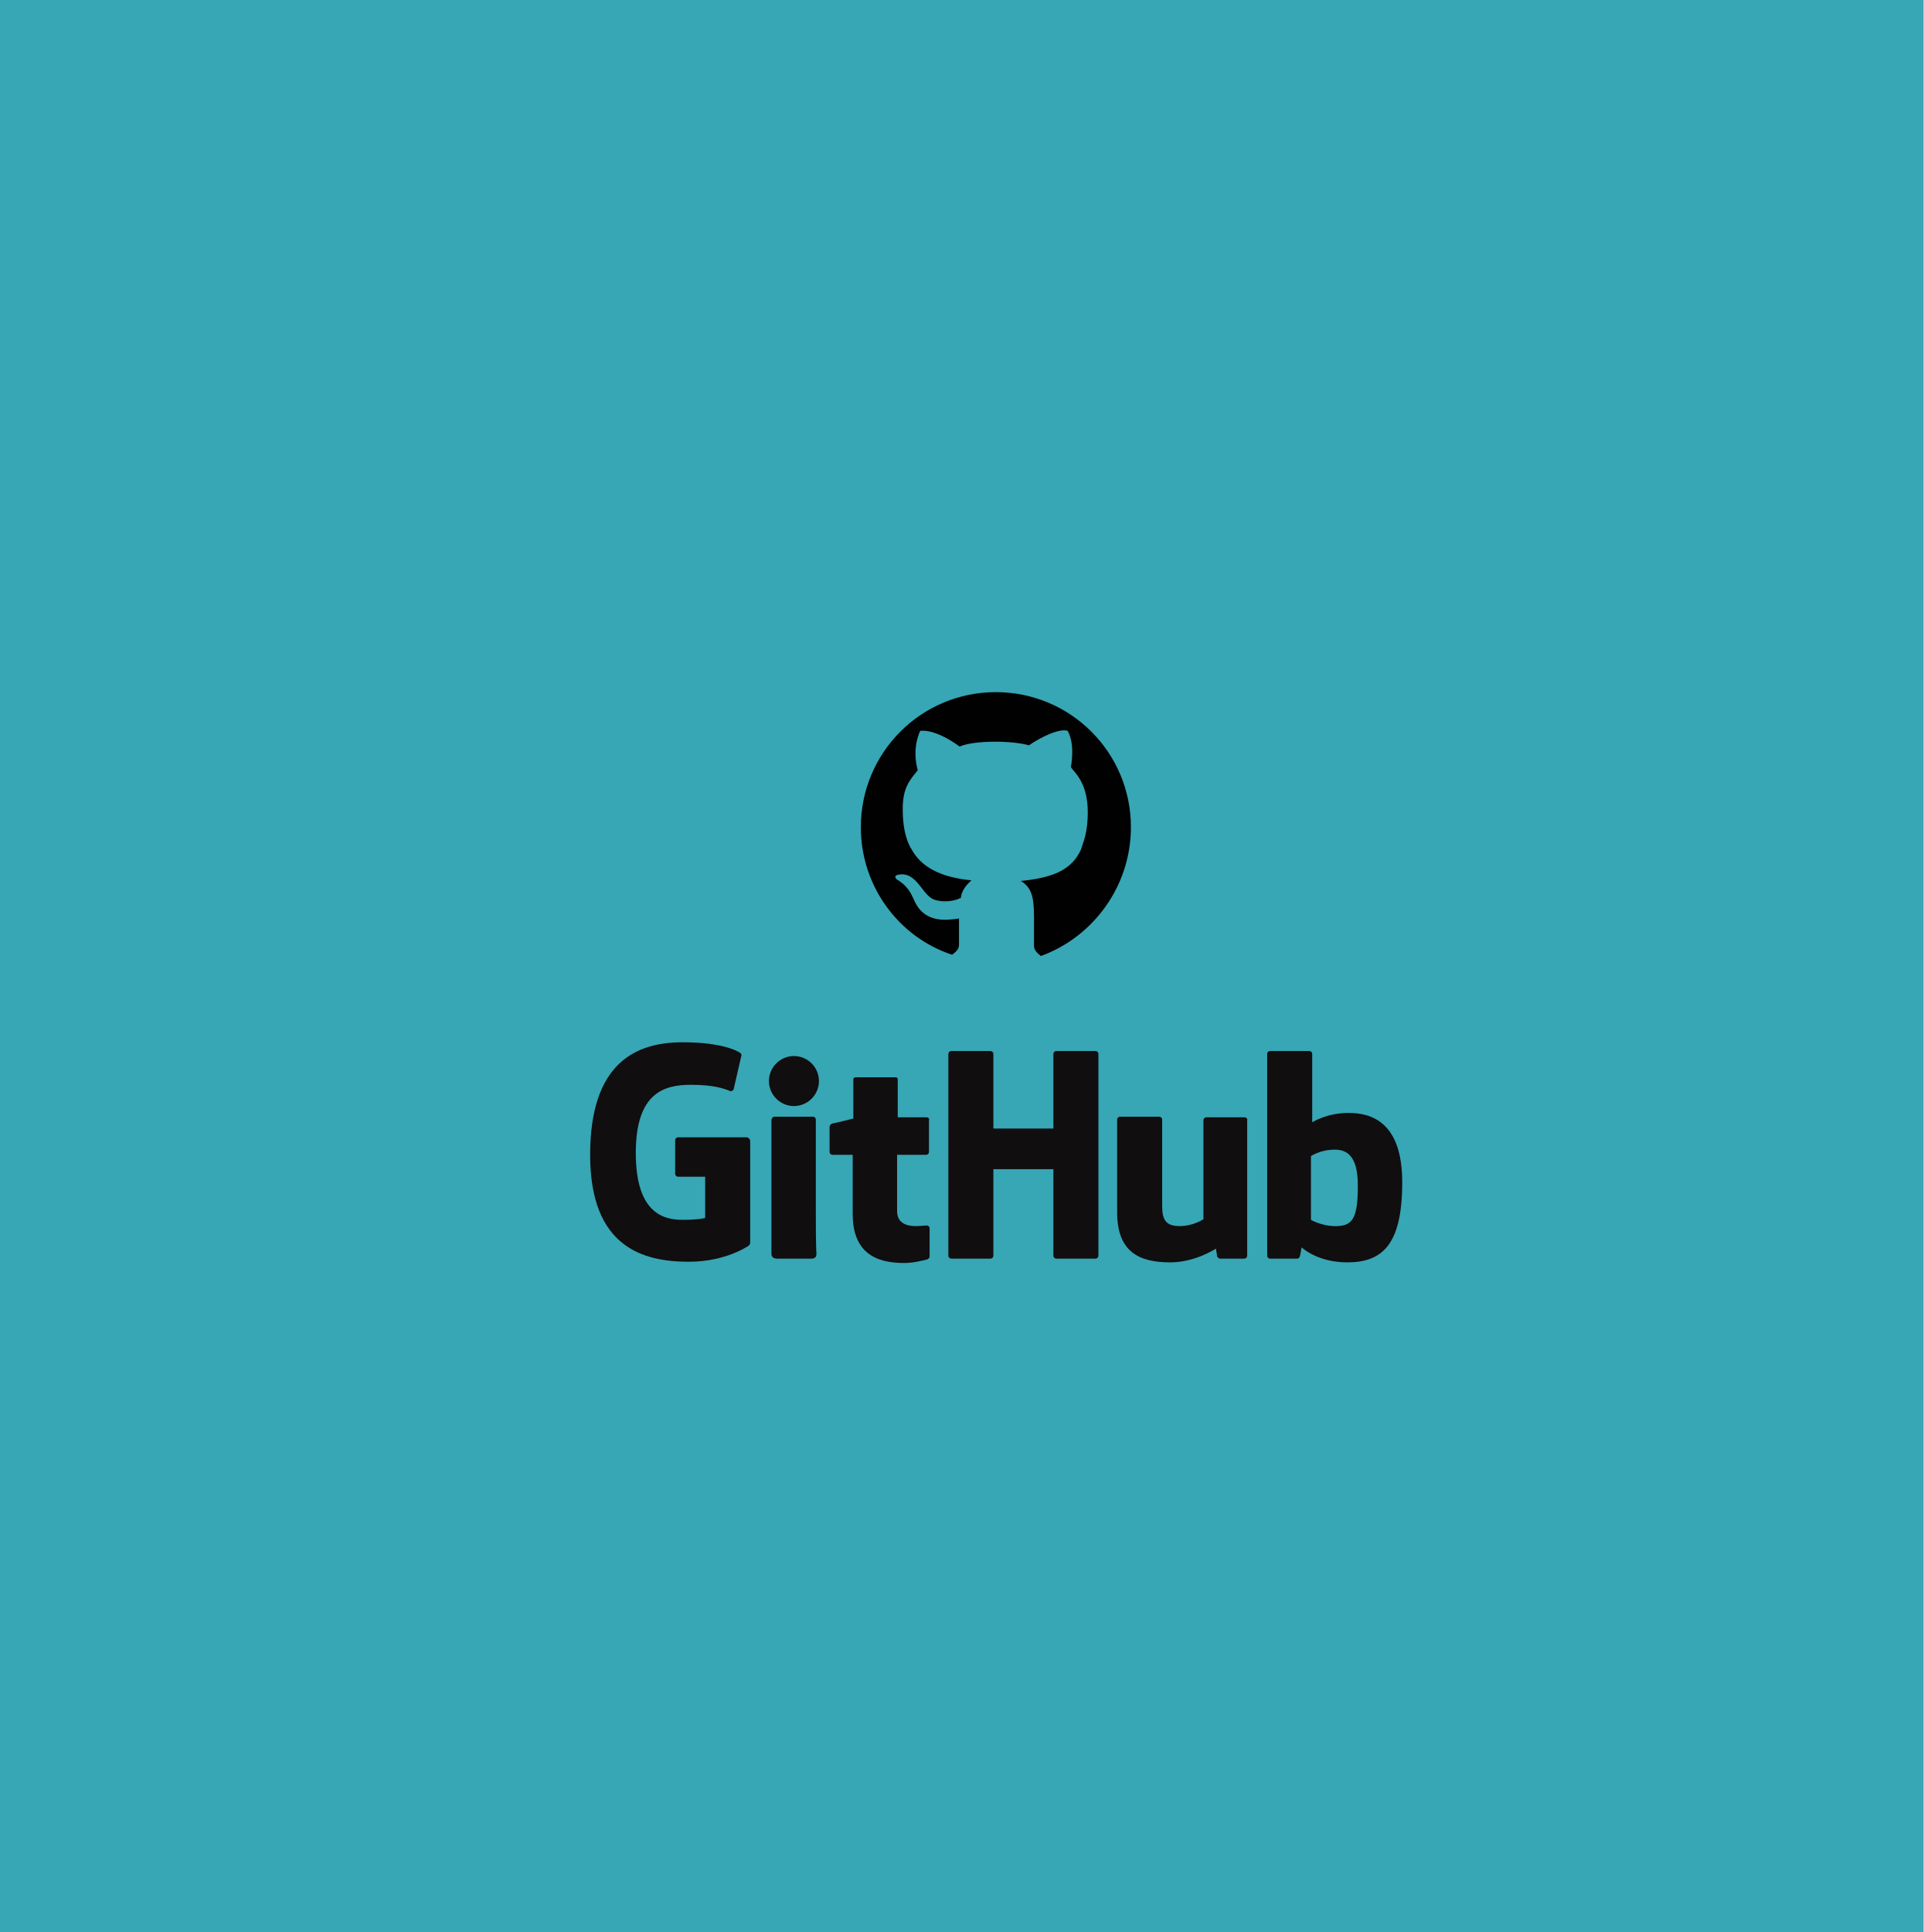
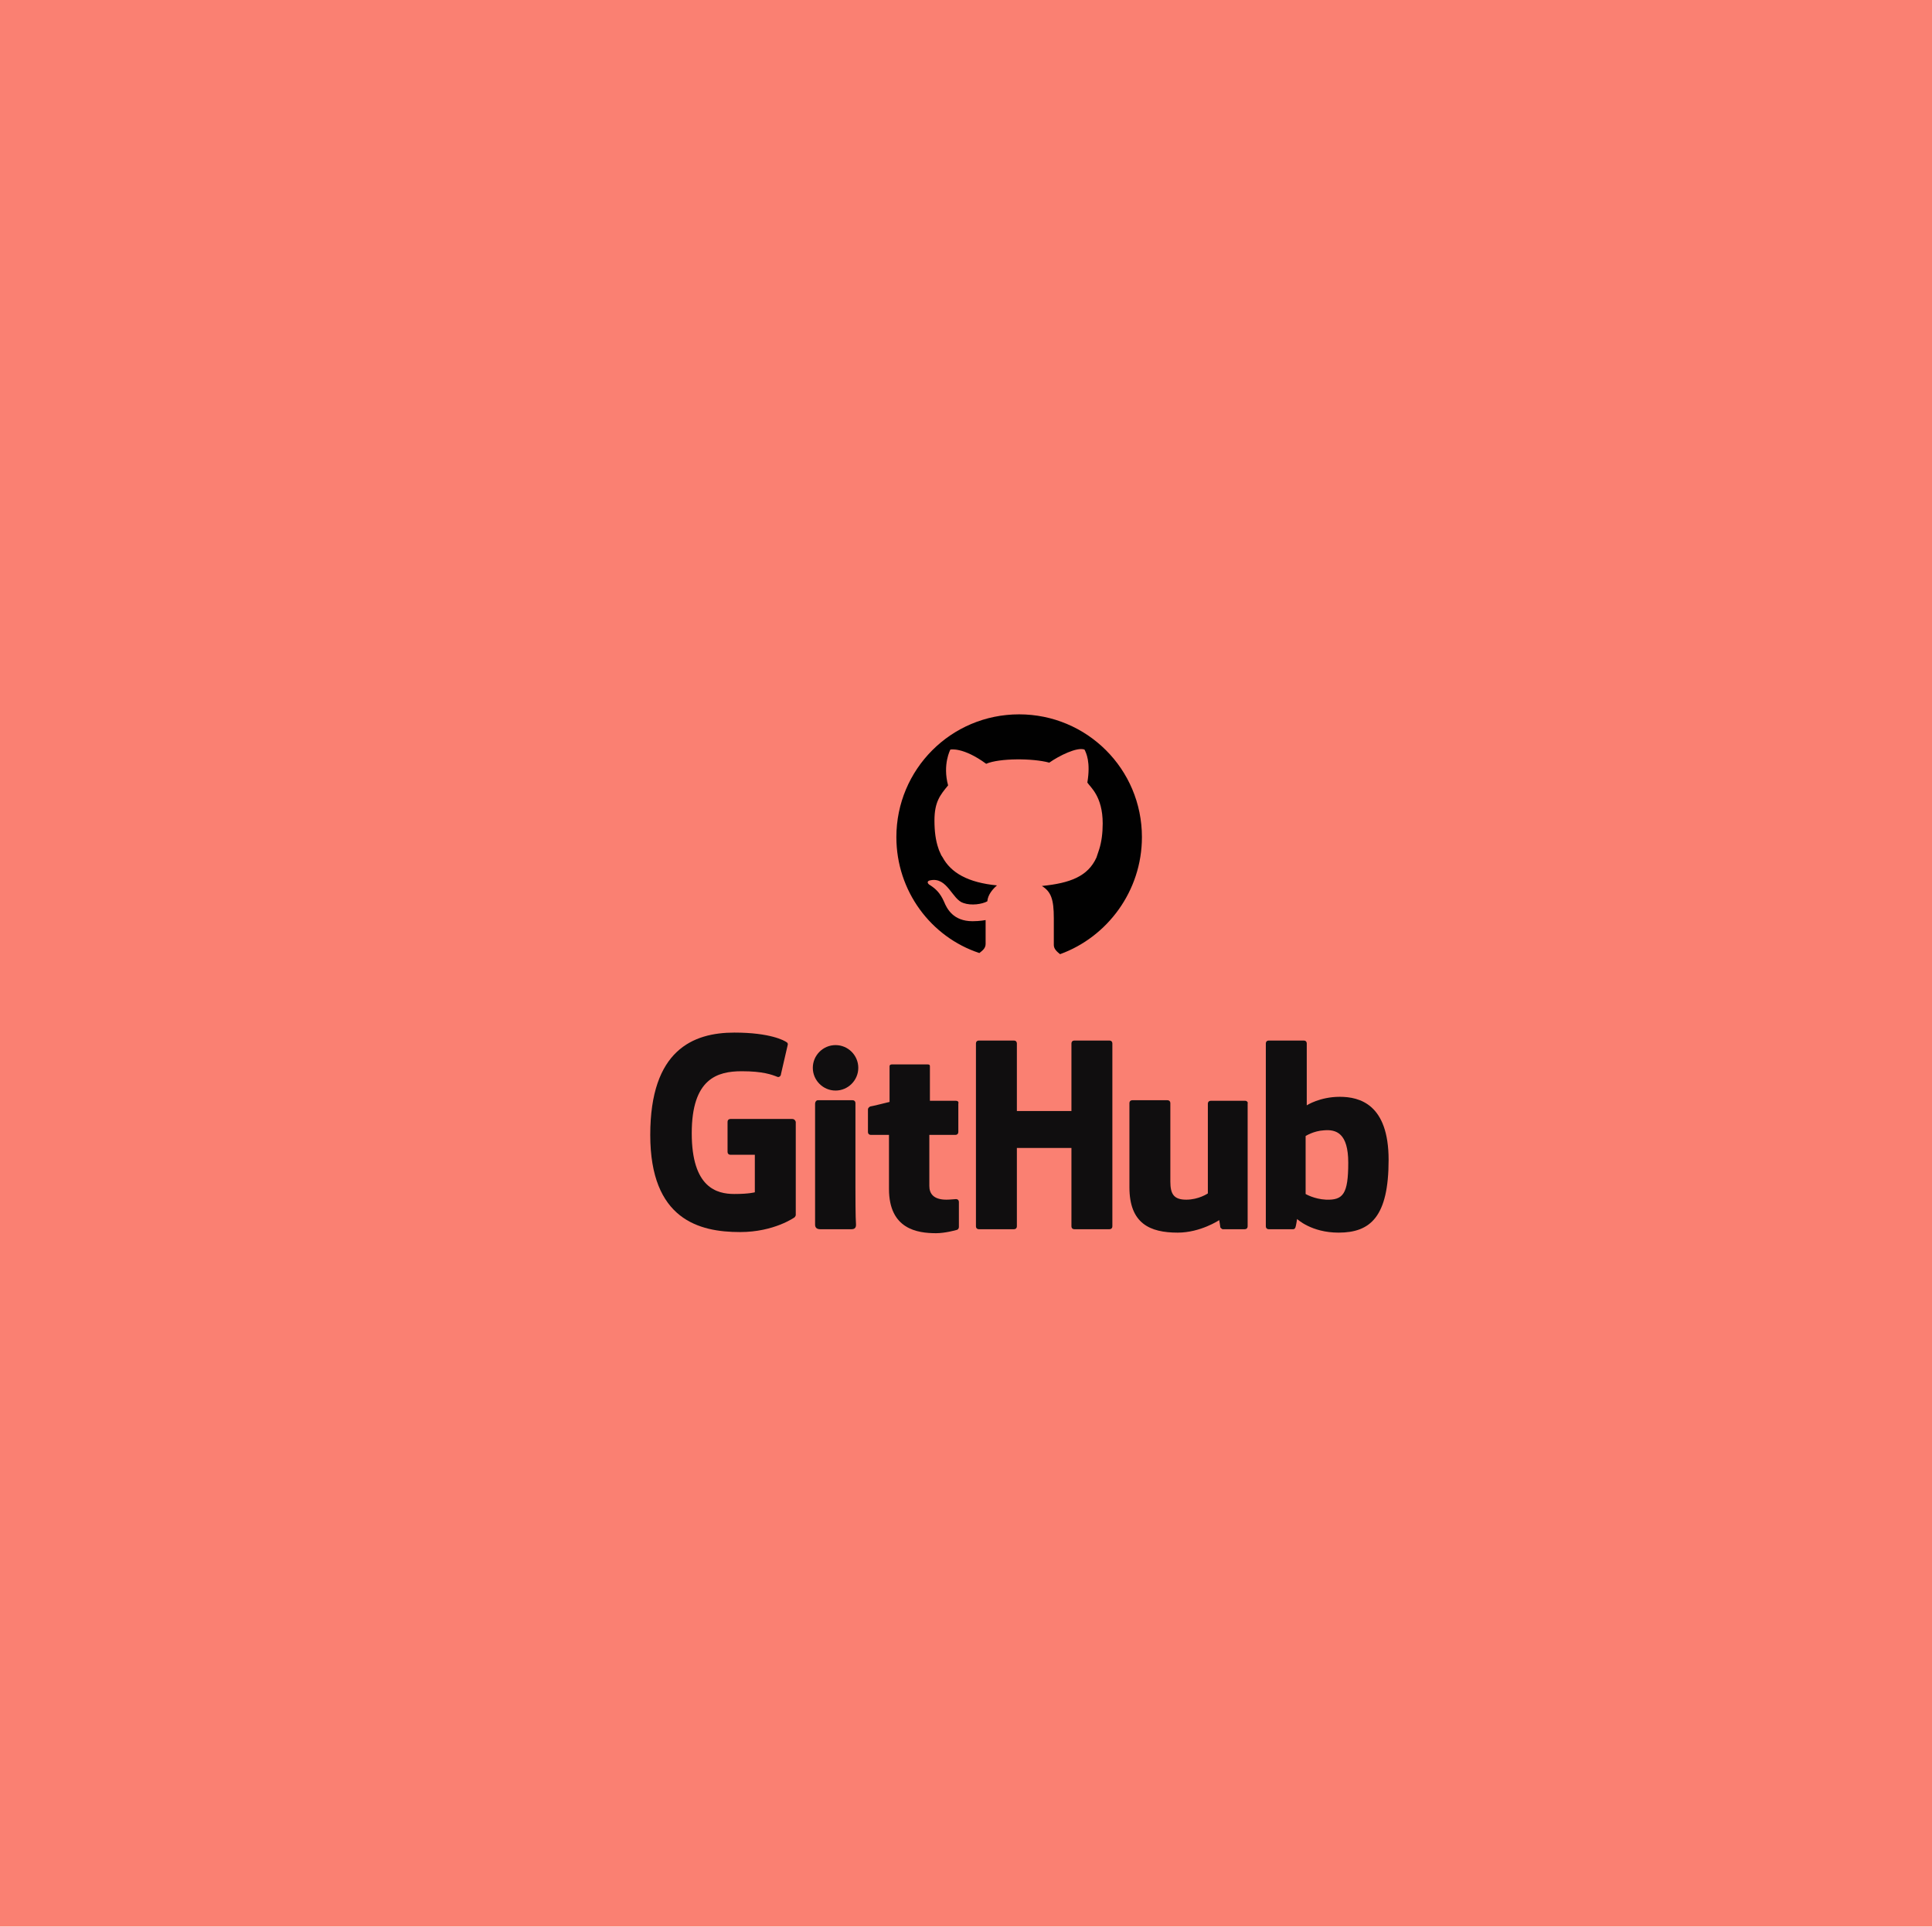
- <svg xmlns="http://www.w3.org/2000/svg" xmlns:xlink="http://www.w3.org/1999/xlink" version="1.1" id="Layer_1" x="0px" y="0px" viewBox="0 0 307.7 309" style="enable-background:new 0 0 307.7 309;" xml:space="preserve">
+ <svg xmlns="http://www.w3.org/2000/svg" xmlns:xlink="http://www.w3.org/1999/xlink" version="1.1" id="Layer_1" x="0px" y="0px" viewBox="0 0 339.9 339" style="enable-background:new 0 0 339.9 339;" xml:space="preserve">
  <style type="text/css">
- 	.st0{fill:#37A6B5;}
+ 	.st0{fill:#FA8072;}
	.st1{fill:#100E0F;}
	.st2{clip-path:url(#SVGID_2_);}
	.st3{clip-path:url(#SVGID_4_);fill:#010101;}
</style>
-   <rect class="st0" width="307.7" height="309" />
+   <rect class="st0" width="339.9" height="339" />
  <g>
    <g>
-       <path class="st1" d="M119.4,181.9h-10.9c-0.3,0-0.5,0.2-0.5,0.5v5.3c0,0.3,0.2,0.5,0.5,0.5h4.3v6.6c0,0-1,0.3-3.6,0.3    c-3.1,0-7.5-1.1-7.5-10.7c0-9.6,4.5-10.9,8.8-10.9c3.7,0,5.3,0.6,6.3,1c0.3,0.1,0.6-0.2,0.6-0.5l1.2-5.2c0-0.1,0-0.3-0.2-0.4    c-0.4-0.3-2.9-1.7-9.2-1.7c-7.3,0-14.8,3.1-14.8,18c0,14.9,8.6,17.1,15.8,17.1c6,0,9.6-2.6,9.6-2.6c0.1-0.1,0.2-0.3,0.2-0.4v-16.4    C119.9,182.1,119.7,181.9,119.4,181.9z" />
-       <path class="st1" d="M175.7,168.6c0-0.3-0.2-0.5-0.5-0.5H169c-0.3,0-0.5,0.2-0.5,0.5v11.9h-9.6v-11.9c0-0.3-0.2-0.5-0.5-0.5h-6.2    c-0.3,0-0.5,0.2-0.5,0.5v32.2c0,0.3,0.2,0.5,0.5,0.5h6.2c0.3,0,0.5-0.2,0.5-0.5V187h9.6v13.8c0,0.3,0.2,0.5,0.5,0.5h6.2    c0.3,0,0.5-0.2,0.5-0.5V168.6z" />
+       <path class="st1" d="M139.4,196.9h-10.9c-0.3,0-0.5,0.2-0.5,0.5v5.3c0,0.3,0.2,0.5,0.5,0.5h4.3v6.6c0,0-1,0.3-3.6,0.3    c-3.1,0-7.5-1.1-7.5-10.7c0-9.6,4.5-10.9,8.8-10.9c3.7,0,5.3,0.6,6.3,1c0.3,0.1,0.6-0.2,0.6-0.5l1.2-5.2c0-0.1,0-0.3-0.2-0.4    c-0.4-0.3-2.9-1.7-9.2-1.7c-7.3,0-14.8,3.1-14.8,18s8.6,17.1,15.8,17.1c6,0,9.6-2.6,9.6-2.6c0.1-0.1,0.2-0.3,0.2-0.4v-16.4    C139.9,197.1,139.7,196.9,139.4,196.9z" />
+       <path class="st1" d="M195.7,183.6c0-0.3-0.2-0.5-0.5-0.5H189c-0.3,0-0.5,0.2-0.5,0.5v11.9h-9.6v-11.9c0-0.3-0.2-0.5-0.5-0.5h-6.2    c-0.3,0-0.5,0.2-0.5,0.5v32.2c0,0.3,0.2,0.5,0.5,0.5h6.2c0.3,0,0.5-0.2,0.5-0.5V202h9.6v13.8c0,0.3,0.2,0.5,0.5,0.5h6.2    c0.3,0,0.5-0.2,0.5-0.5V183.6z" />
      <g>
        <g>
-           <path class="st1" d="M131,172.9c0-2.2-1.8-4-4-4s-4,1.8-4,4s1.8,4,4,4S131,175.1,131,172.9z" />
-           <path class="st1" d="M130.5,194c0-0.8,0-14.9,0-14.9c0-0.3-0.2-0.5-0.5-0.5h-6.1c-0.3,0-0.5,0.3-0.5,0.6c0,0,0,17.9,0,21.3      c0,0.6,0.4,0.8,0.9,0.8c0,0,2.6,0,5.5,0c0.6,0,0.8-0.3,0.8-0.8C130.5,199.4,130.5,194.9,130.5,194z" />
+           <path class="st1" d="M151,187.9c0-2.2-1.8-4-4-4s-4,1.8-4,4s1.8,4,4,4S151,190.1,151,187.9z" />
+           <path class="st1" d="M150.5,209c0-0.8,0-14.9,0-14.9c0-0.3-0.2-0.5-0.5-0.5h-6.1c-0.3,0-0.5,0.3-0.5,0.6c0,0,0,17.9,0,21.3      c0,0.6,0.4,0.8,0.9,0.8c0,0,2.6,0,5.5,0c0.6,0,0.8-0.3,0.8-0.8C150.5,214.4,150.5,209.9,150.5,209z" />
        </g>
      </g>
-       <path class="st1" d="M199.1,178.7H193c-0.3,0-0.5,0.2-0.5,0.5V195c0,0-1.6,1.1-3.8,1.1s-2.8-1-2.8-3.2s0-13.8,0-13.8    c0-0.3-0.2-0.5-0.5-0.5h-6.2c-0.3,0-0.5,0.2-0.5,0.5c0,0,0,8.4,0,14.8c0,6.4,3.6,8,8.5,8c4,0,7.3-2.2,7.3-2.2s0.2,1.2,0.2,1.3    c0.1,0.1,0.3,0.3,0.4,0.3h3.9c0.3,0,0.5-0.2,0.5-0.5v-21.6C199.6,178.9,199.3,178.7,199.1,178.7z" />
-       <path class="st1" d="M215.7,178c-3.5,0-5.8,1.5-5.8,1.5v-10.9c0-0.3-0.2-0.5-0.5-0.5h-6.2c-0.3,0-0.5,0.2-0.5,0.5v32.2    c0,0.3,0.2,0.5,0.5,0.5h4.3c0.2,0,0.3-0.1,0.4-0.3c0.1-0.2,0.3-1.5,0.3-1.5s2.5,2.4,7.3,2.4c5.6,0,8.8-2.8,8.8-12.8    C224.3,179.3,219.2,178,215.7,178z M213.3,196.1c-2.1-0.1-3.6-1-3.6-1v-10.2c0,0,1.4-0.9,3.2-1c2.2-0.2,4.3,0.5,4.3,5.7    C217.2,195.1,216.3,196.2,213.3,196.1z" />
-       <path class="st1" d="M148.2,178.7h-4.6v-6.1c0-0.2-0.1-0.3-0.4-0.3h-6.3c-0.2,0-0.4,0.1-0.4,0.3v6.3c0,0-3.2,0.8-3.4,0.8    c-0.2,0.1-0.4,0.3-0.4,0.5v4c0,0.3,0.2,0.5,0.5,0.5h3.2c0,0,0,4.1,0,9.5c0,7.1,5,7.8,8.3,7.8c1.5,0,3.4-0.5,3.7-0.6    c0.2-0.1,0.3-0.3,0.3-0.5v-4.4c0-0.3-0.2-0.5-0.5-0.5s-1,0.1-1.7,0.1c-2.3,0-3-1.1-3-2.4c0-1.4,0-9,0-9h4.6c0.3,0,0.5-0.2,0.5-0.5    v-5C148.7,178.9,148.5,178.7,148.2,178.7z" />
+       <path class="st1" d="M219.1,193.7H213c-0.3,0-0.5,0.2-0.5,0.5V210c0,0-1.6,1.1-3.8,1.1s-2.8-1-2.8-3.2s0-13.8,0-13.8    c0-0.3-0.2-0.5-0.5-0.5h-6.2c-0.3,0-0.5,0.2-0.5,0.5c0,0,0,8.4,0,14.8c0,6.4,3.6,8,8.5,8c4,0,7.3-2.2,7.3-2.2s0.2,1.2,0.2,1.3    c0.1,0.1,0.3,0.3,0.4,0.3h3.9c0.3,0,0.5-0.2,0.5-0.5v-21.6C219.6,193.9,219.3,193.7,219.1,193.7z" />
+       <path class="st1" d="M235.7,193c-3.5,0-5.8,1.5-5.8,1.5v-10.9c0-0.3-0.2-0.5-0.5-0.5h-6.2c-0.3,0-0.5,0.2-0.5,0.5v32.2    c0,0.3,0.2,0.5,0.5,0.5h4.3c0.2,0,0.3-0.1,0.4-0.3c0.1-0.2,0.3-1.5,0.3-1.5s2.5,2.4,7.3,2.4c5.6,0,8.8-2.8,8.8-12.8    C244.3,194.3,239.2,193,235.7,193z M233.3,211.1c-2.1-0.1-3.6-1-3.6-1v-10.2c0,0,1.4-0.9,3.2-1c2.2-0.2,4.3,0.5,4.3,5.7    C237.2,210.1,236.3,211.2,233.3,211.1z" />
+       <path class="st1" d="M168.2,193.7h-4.6v-6.1c0-0.2-0.1-0.3-0.4-0.3h-6.3c-0.2,0-0.4,0.1-0.4,0.3v6.3c0,0-3.2,0.8-3.4,0.8    c-0.2,0.1-0.4,0.3-0.4,0.5v4c0,0.3,0.2,0.5,0.5,0.5h3.2c0,0,0,4.1,0,9.5c0,7.1,5,7.8,8.3,7.8c1.5,0,3.4-0.5,3.7-0.6    c0.2-0.1,0.3-0.3,0.3-0.5v-4.4c0-0.3-0.2-0.5-0.5-0.5s-1,0.1-1.7,0.1c-2.3,0-3-1.1-3-2.4c0-1.4,0-9,0-9h4.6c0.3,0,0.5-0.2,0.5-0.5    v-5C168.7,193.9,168.5,193.7,168.2,193.7z" />
    </g>
    <g>
      <g>
        <g>
          <g>
            <g>
-               <defs>
-                 <rect id="SVGID_1_" x="134.7" y="107.6" width="49.2" height="48.4" />
-               </defs>
-               <clipPath id="SVGID_2_">
-                 <use xlink:href="#SVGID_1_" style="overflow:visible;" />
-               </clipPath>
-               <g class="st2">
-                 <g id="XMLID_2_">
+               <g>
+                 <defs>
+                   <rect id="SVGID_1_" x="154.7" y="122.6" width="49.2" height="48.4" />
+                 </defs>
+                 <clipPath id="SVGID_2_">
+                   <use xlink:href="#SVGID_1_" style="overflow:visible;" />
+                 </clipPath>
+                 <g class="st2">
                  <g>
-                     <g>
-                       <defs>
-                         <rect id="SVGID_3_" x="134.7" y="107.6" width="49.2" height="48.4" />
-                       </defs>
-                       <clipPath id="SVGID_4_">
-                         <use xlink:href="#SVGID_3_" style="overflow:visible;" />
-                       </clipPath>
-                       <path id="XMLID_9_" class="st3" d="M180.9,132.3c0-12-9.7-21.6-21.6-21.6c-12,0-21.6,9.7-21.6,21.6            c0,9.5,6.1,17.6,14.6,20.4c0.5-0.4,1.1-0.8,1.1-1.6c0-1.2,0-4.2,0-4.2s-1,0.2-2.3,0.2c-3.4,0-4.5-2.2-5-3.4            c-0.7-1.6-1.5-2.3-2.4-2.9c-0.6-0.3-0.7-0.8,0-0.9c3-0.6,3.8,3.4,5.8,4c1.4,0.5,3.3,0.2,4.2-0.3c0.1-1.2,1-2.2,1.7-2.8            c-5.1-0.5-8.1-2.2-9.6-5l-0.2-0.3l-0.4-0.9l-0.1-0.3c-0.5-1.4-0.7-3.1-0.7-4.9c0-3.3,1-4.5,2.4-6.2            c-1-3.7,0.4-6.3,0.4-6.3s2.2-0.5,6.3,2.5c2.3-1,8.2-1,11.1-0.2c1.7-1.2,4.9-2.8,6.2-2.3c0.3,0.6,1.1,2.2,0.5,5.8            c0.5,0.8,2.7,2.4,2.7,7.2c0,1.7-0.2,3.2-0.6,4.5l-0.2,0.6c0,0-0.1,0.3-0.2,0.6l-0.1,0.3c-1.5,3.3-4.6,4.5-9.6,5            c1.6,1,2.1,2.3,2.1,5.7c0,3.4,0,3.9,0,4.7c0,0.7,0.6,1.2,1.1,1.6C174.8,149.9,180.9,141.8,180.9,132.3" />
+                     <g id="XMLID_2_">
+                       <g>
+                         <g>
+                           <defs>
+                             <rect id="SVGID_3_" x="154.7" y="122.6" width="49.2" height="48.4" />
+                           </defs>
+                           <clipPath id="SVGID_4_">
+                             <use xlink:href="#SVGID_3_" style="overflow:visible;" />
+                           </clipPath>
+                           <path id="XMLID_9_" class="st3" d="M200.9,147.3c0-12-9.7-21.6-21.6-21.6c-12,0-21.6,9.7-21.6,21.6              c0,9.5,6.1,17.6,14.6,20.4c0.5-0.4,1.1-0.8,1.1-1.6c0-1.2,0-4.2,0-4.2s-1,0.2-2.3,0.2c-3.4,0-4.5-2.2-5-3.4              c-0.7-1.6-1.5-2.3-2.4-2.9c-0.6-0.3-0.7-0.8,0-0.9c3-0.6,3.8,3.4,5.8,4c1.4,0.5,3.3,0.2,4.2-0.3c0.1-1.2,1-2.2,1.7-2.8              c-5.1-0.5-8.1-2.2-9.6-5l-0.2-0.3l-0.4-0.9l-0.1-0.3c-0.5-1.4-0.7-3.1-0.7-4.9c0-3.3,1-4.5,2.4-6.2              c-1-3.7,0.4-6.3,0.4-6.3s2.2-0.5,6.3,2.5c2.3-1,8.2-1,11.1-0.2c1.7-1.2,4.9-2.8,6.2-2.3c0.3,0.6,1.1,2.2,0.5,5.8              c0.5,0.8,2.7,2.4,2.7,7.2c0,1.7-0.2,3.2-0.6,4.5l-0.2,0.6c0,0-0.1,0.3-0.2,0.6l-0.1,0.3c-1.5,3.3-4.6,4.5-9.6,5              c1.6,1,2.1,2.3,2.1,5.7s0,3.9,0,4.7c0,0.7,0.6,1.2,1.1,1.6C194.8,164.9,200.9,156.8,200.9,147.3" />
+                         </g>
+                       </g>
                    </g>
                  </g>
                </g>
              </g>
            </g>
          </g>
        </g>
      </g>
    </g>
  </g>
</svg>
